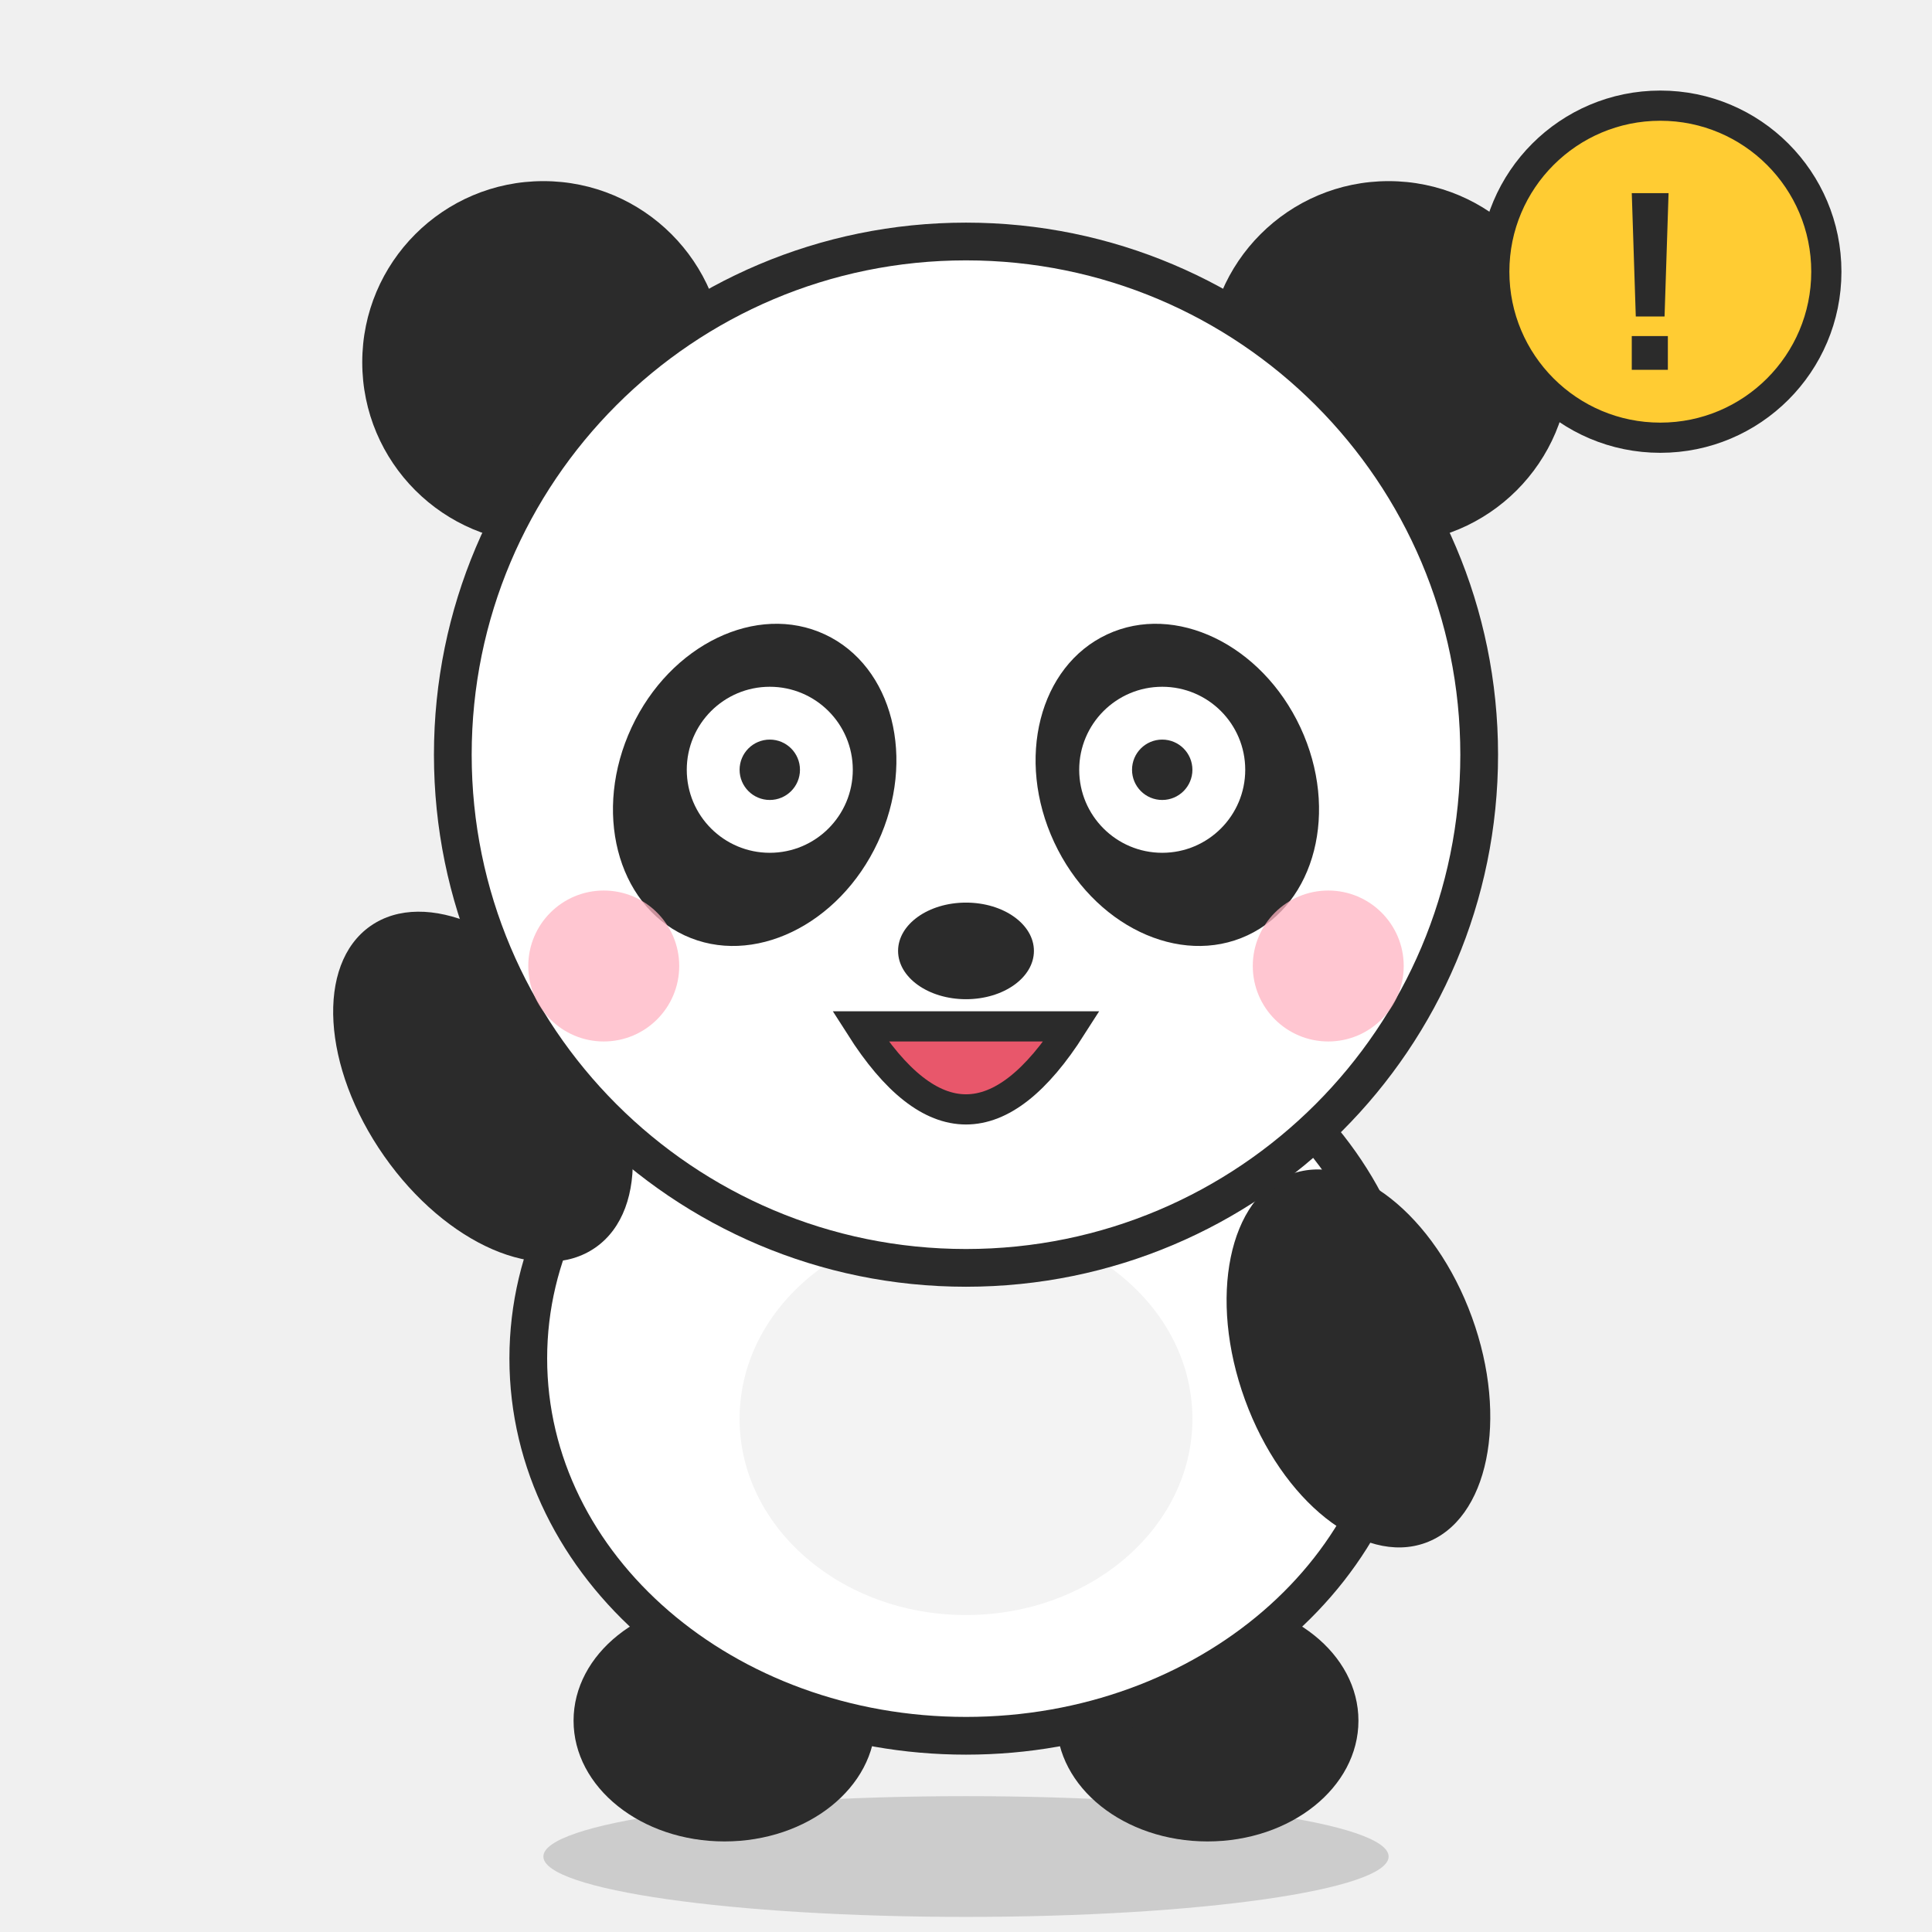
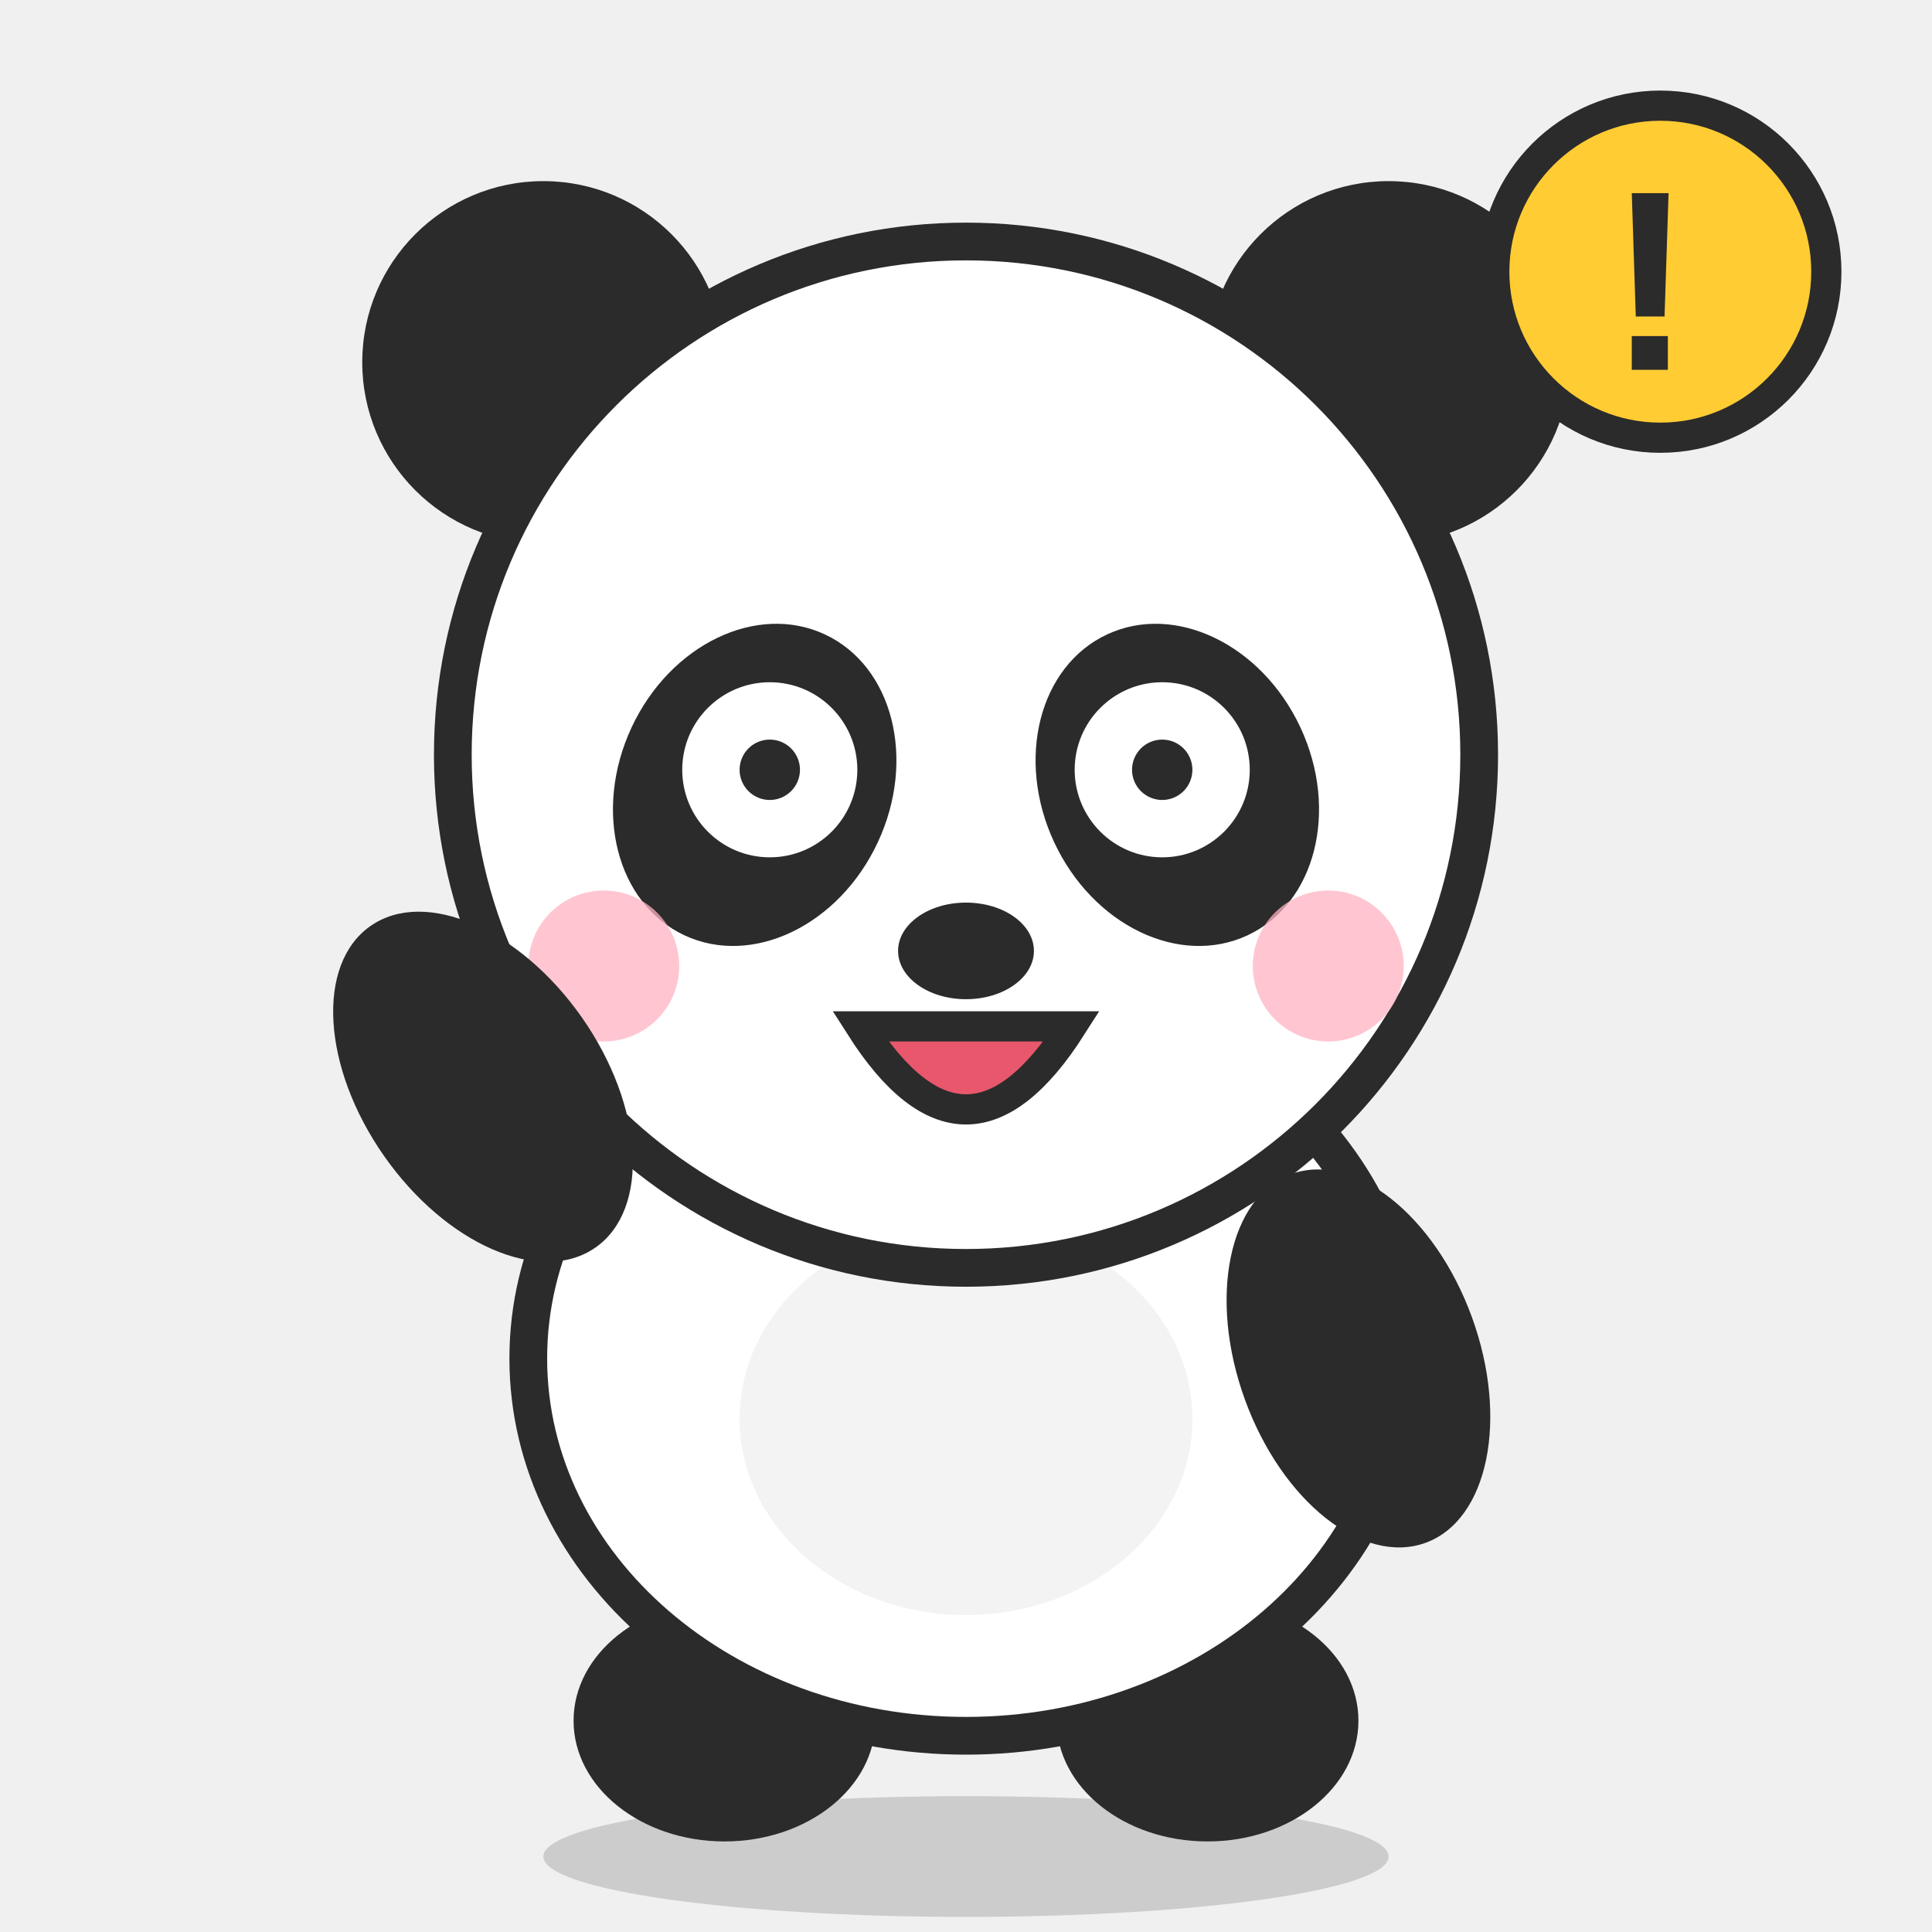
<svg xmlns="http://www.w3.org/2000/svg" viewBox="0 0 128 128" width="128" height="128">
  <ellipse cx="64" cy="123" rx="28" ry="4" fill="#000" opacity=".15" />
  <ellipse cx="48" cy="114" rx="10" ry="8" fill="#2b2b2b" transform="rotate(0 48 114)" />
  <ellipse cx="80" cy="114" rx="10" ry="8" fill="#2b2b2b" transform="rotate(0 80 114)" />
  <ellipse cx="64" cy="90" rx="29" ry="25" fill="#ffffff" stroke="#2b2b2b" stroke-width="2.5" />
  <ellipse cx="64" cy="94" rx="15" ry="13" fill="#f3f3f3" />
-   <ellipse cx="32" cy="72" rx="8" ry="13" fill="#2b2b2b" transform="rotate(-35 32 72)" />
-   <ellipse cx="90" cy="90" rx="8" ry="13" fill="#2b2b2b" transform="rotate(-20 90 90)" />
  <circle cx="36" cy="24" r="12" fill="#2b2b2b" />
  <circle cx="92" cy="24" r="12" fill="#2b2b2b" />
  <circle cx="64" cy="50" r="34" fill="#ffffff" stroke="#2b2b2b" stroke-width="2.5" />
  <ellipse cx="50" cy="52" rx="9" ry="11" fill="#2b2b2b" transform="rotate(25 50 52)" />
  <ellipse cx="78" cy="52" rx="9" ry="11" fill="#2b2b2b" transform="rotate(-25 78 52)" />
-   <circle cx="51" cy="51" r="5.5" fill="#fff" />
+   <circle cx="51" cy="51" r="5.8" fill="#fff" />
  <circle cx="51" cy="51" r="2" fill="#2b2b2b" />
-   <circle cx="77" cy="51" r="5.5" fill="#fff" />
+   <circle cx="77" cy="51" r="5.8" fill="#fff" />
  <circle cx="77" cy="51" r="2" fill="#2b2b2b" />
  <ellipse cx="64" cy="63" rx="4.5" ry="3.2" fill="#2b2b2b" />
  <path d="M57 68 q7 11 14 0 z" fill="#e8576b" stroke="#2b2b2b" stroke-width="2" stroke-linecap="round" />
-   <circle cx="40" cy="64" r="5" fill="#ffb3c1" opacity=".75" />
-   <circle cx="88" cy="64" r="5" fill="#ffb3c1" opacity=".75" />
+   <ellipse cx="40" cy="64" rx="5" ry="5" fill="#ffb3c1" opacity=".75" />
+   <ellipse cx="88" cy="64" rx="5" ry="5" fill="#ffb3c1" opacity=".75" />
+   <ellipse cx="32" cy="72" rx="8" ry="13" fill="#2b2b2b" transform="rotate(-35 32 72)" />
+   <ellipse cx="90" cy="90" rx="8" ry="13" fill="#2b2b2b" transform="rotate(-20 90 90)" />
  <circle cx="110" cy="18" r="11" fill="#ffcc33" stroke="#2b2b2b" stroke-width="2" />
  <text x="106.5" y="24.5" font-family="Segoe UI, Arial, sans-serif" font-weight="700" font-size="17" fill="#2b2b2b">!</text>
</svg>
